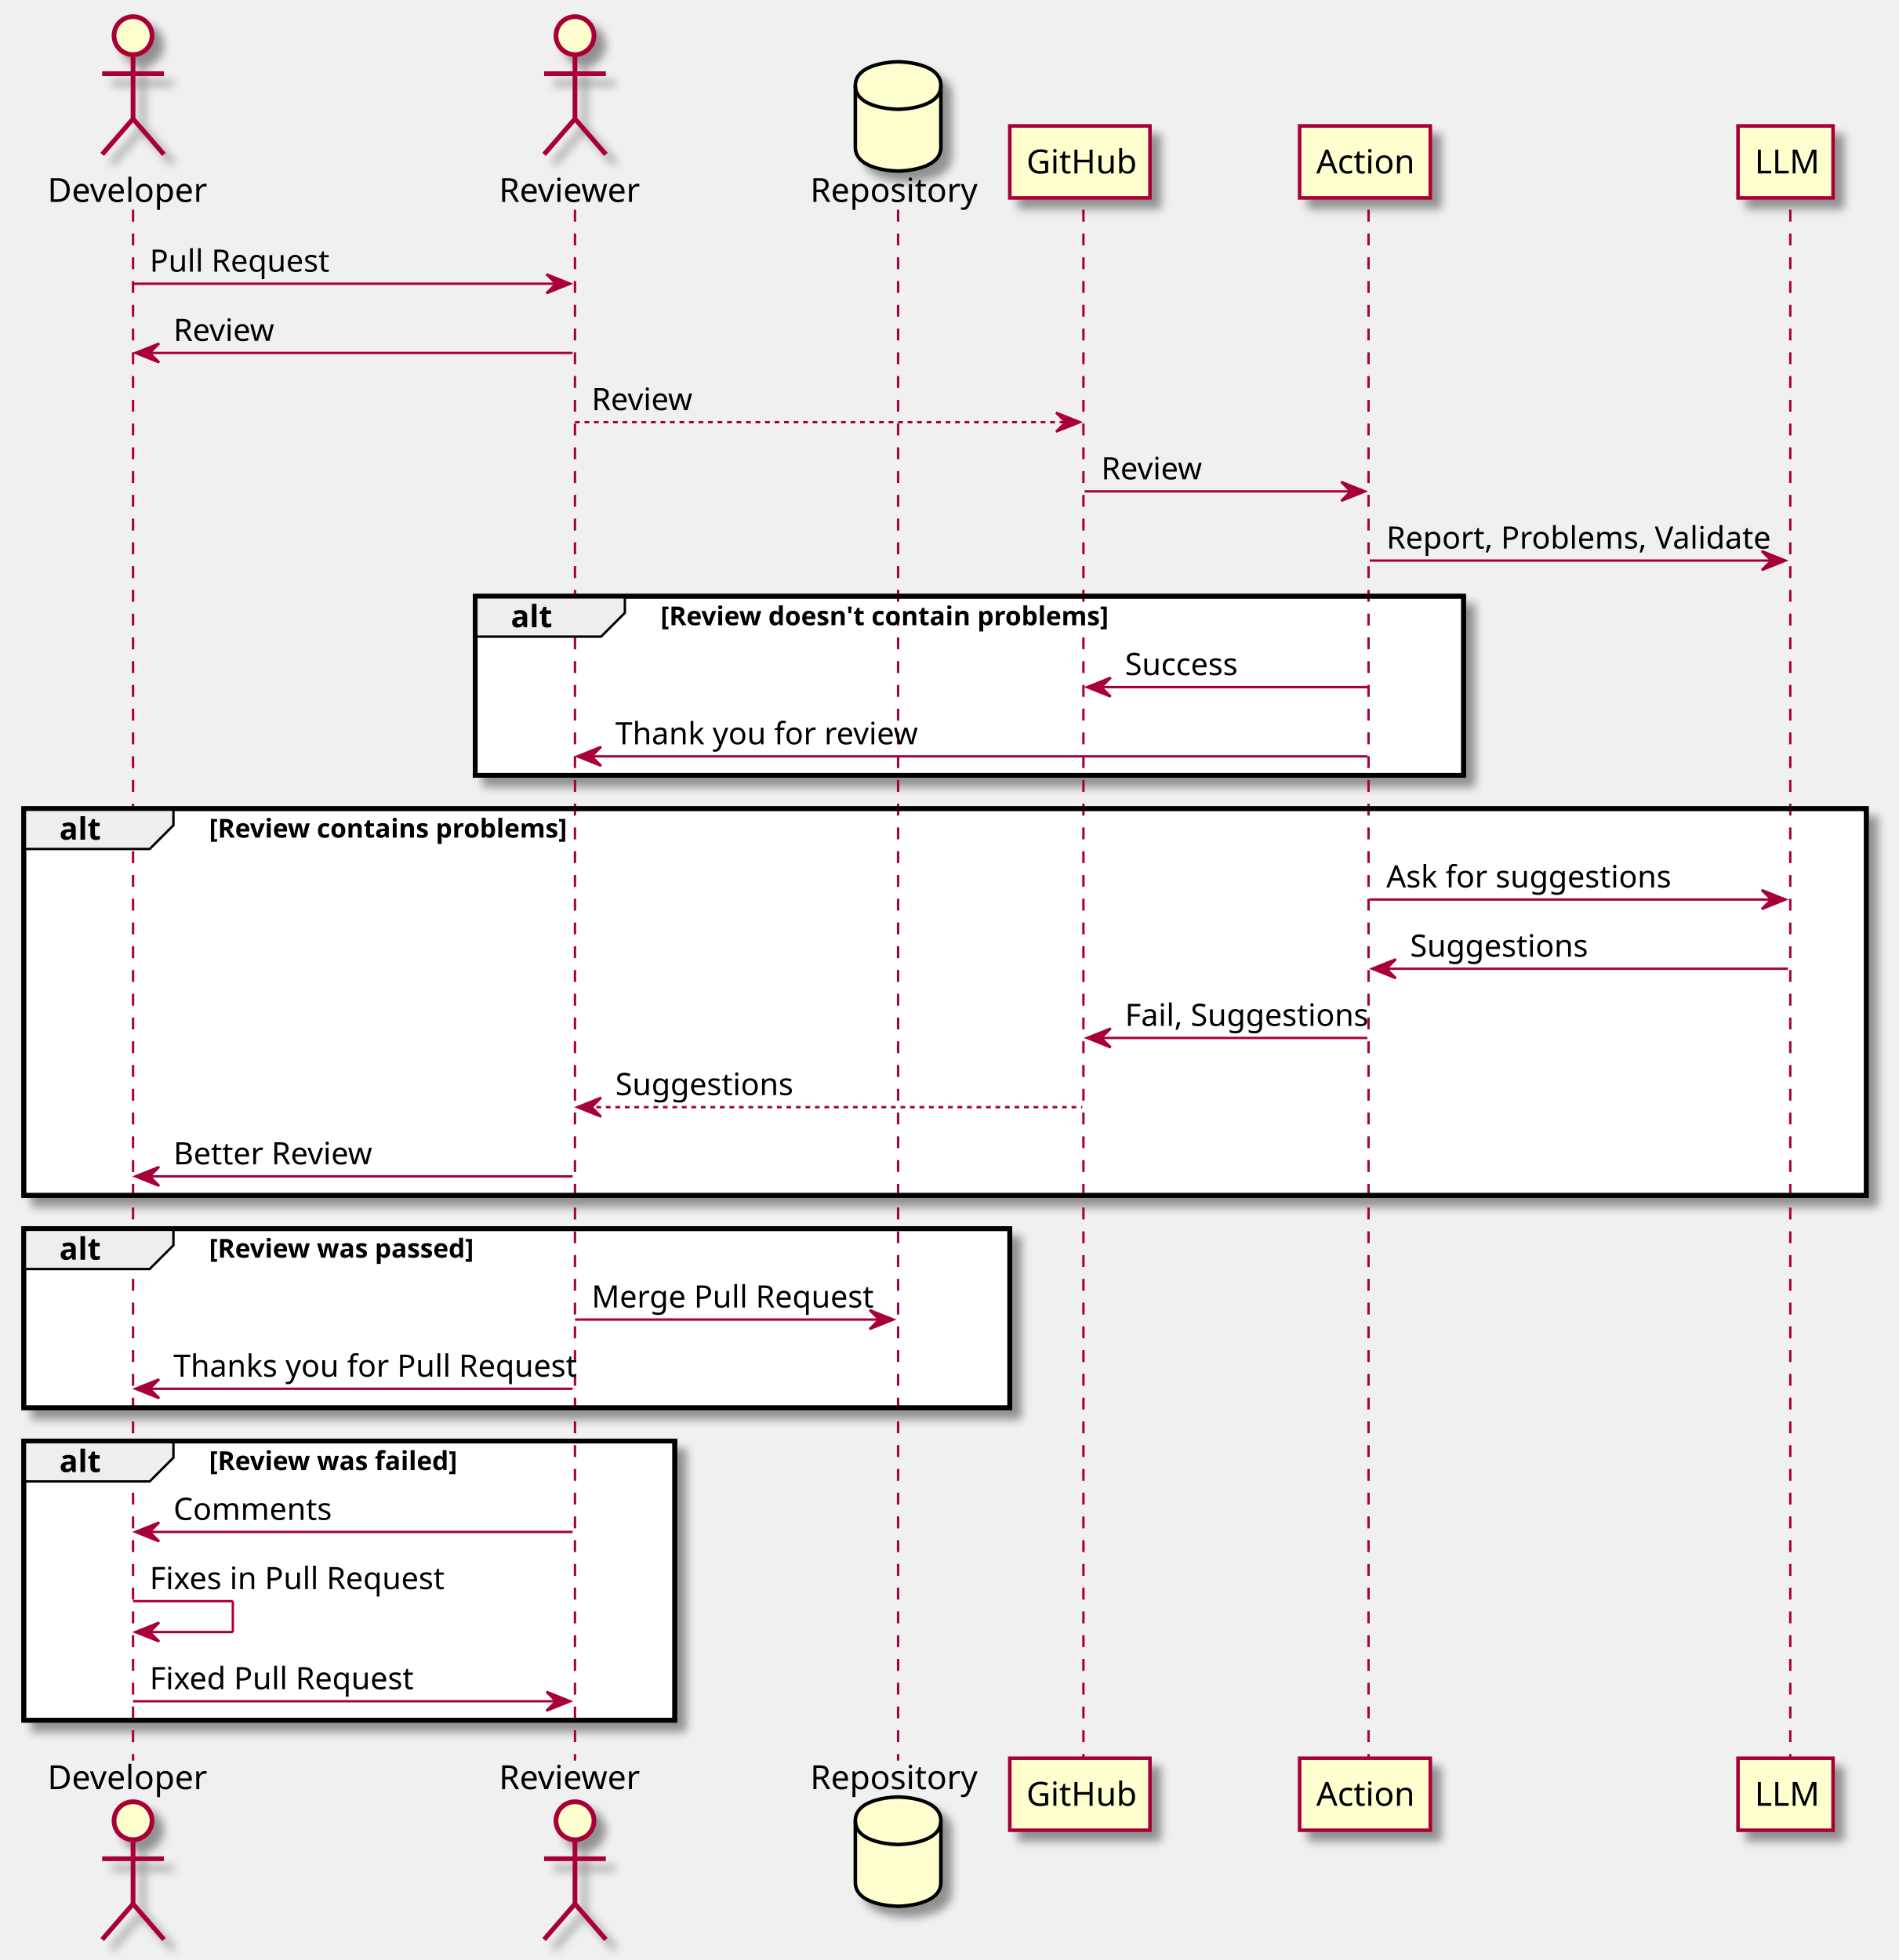
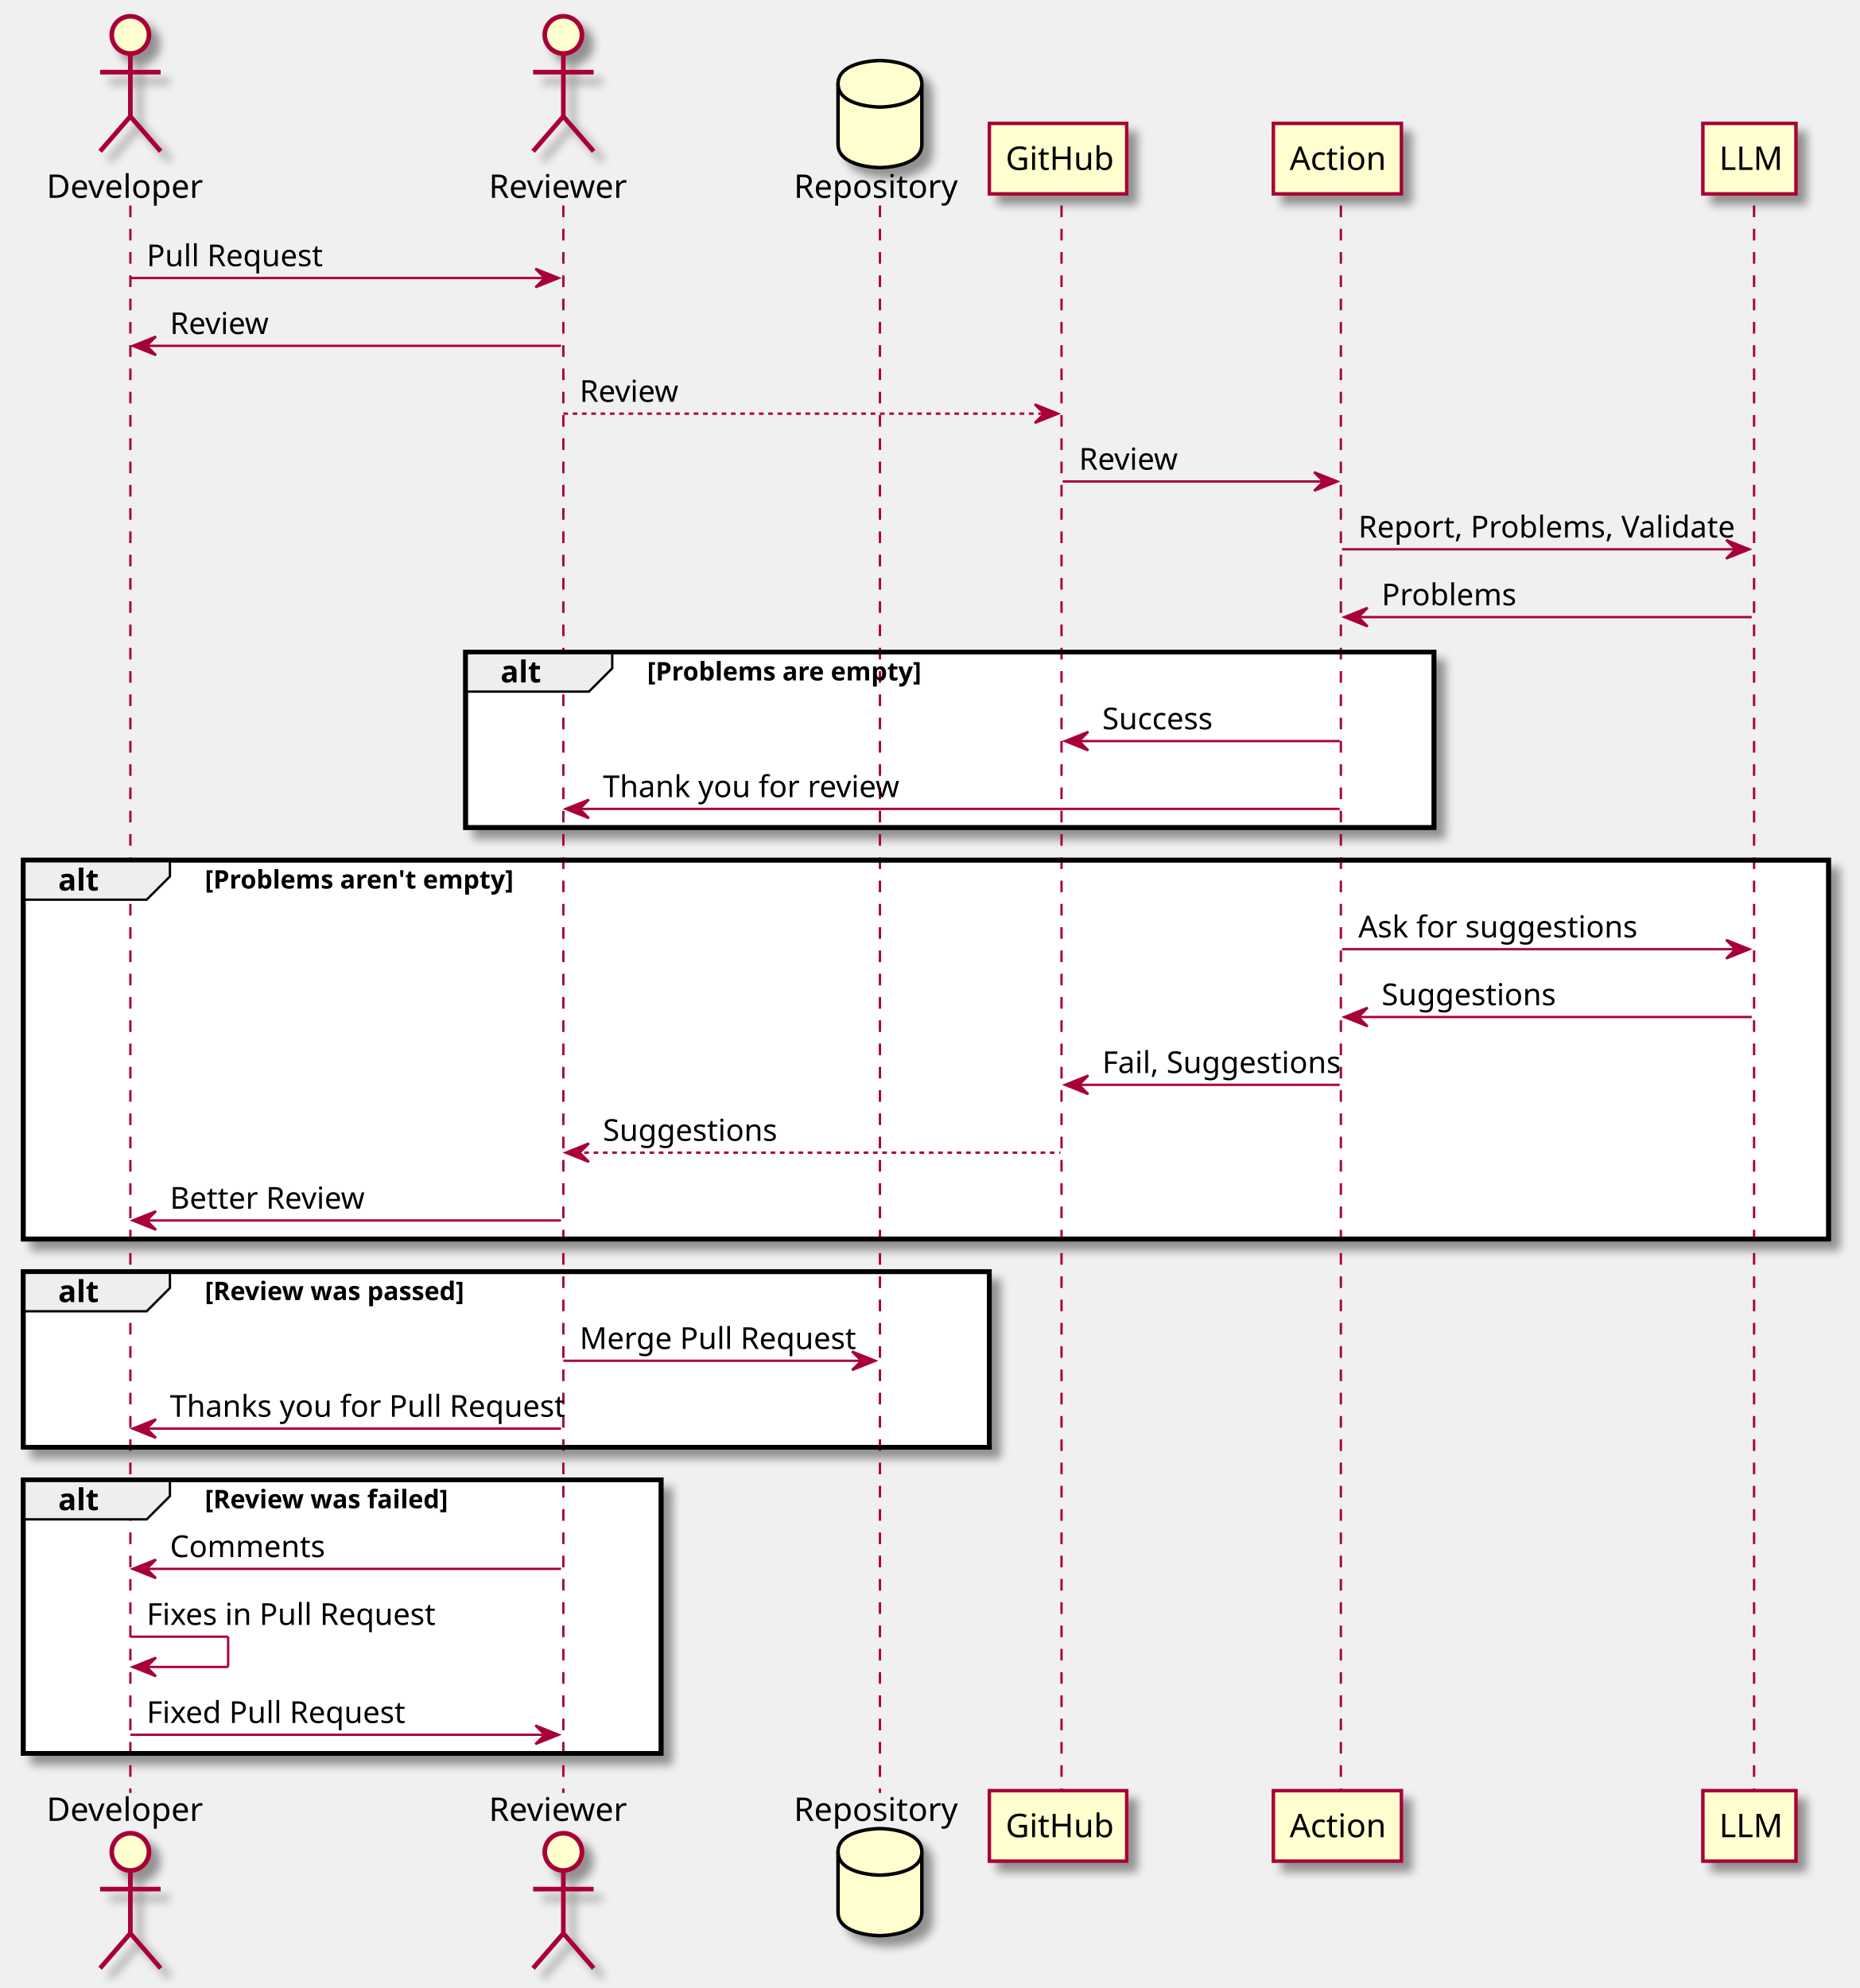
- <svg xmlns="http://www.w3.org/2000/svg" contentScriptType="application/ecmascript" contentStyleType="text/css" height="825px" preserveAspectRatio="none" style="width:799px;height:825px;" version="1.1" viewBox="0 0 799 825" width="799px" zoomAndPan="magnify">
+ <svg xmlns="http://www.w3.org/2000/svg" contentScriptType="application/ecmascript" contentStyleType="text/css" height="854px" preserveAspectRatio="none" style="width:799px;height:854px;" version="1.1" viewBox="0 0 799 854" width="799px" zoomAndPan="magnify">
  <defs>
-     <filter height="300%" id="f1oiay5i4pfoo1" width="300%" x="-1" y="-1">
+     <filter height="300%" id="fogy5dsmafi30" width="300%" x="-1" y="-1">
      <feGaussianBlur result="blurOut" stdDeviation="2.0" />
      <feColorMatrix in="blurOut" result="blurOut2" type="matrix" values="0 0 0 0 0 0 0 0 0 0 0 0 0 0 0 0 0 0 .4 0" />
      <feOffset dx="4.0" dy="4.0" in="blurOut2" result="blurOut3" />
      <feBlend in="SourceGraphic" in2="blurOut3" mode="normal" />
    </filter>
  </defs>
  <g>
-     <rect fill="#FFFFFF" filter="url(#f1oiay5i4pfoo1)" height="75.398" style="stroke:#000000;stroke-width:2.0;" width="416" x="200" y="250.961" />
-     <rect fill="#FFFFFF" filter="url(#f1oiay5i4pfoo1)" height="162.797" style="stroke:#000000;stroke-width:2.0;" width="775.5" x="10" y="340.359" />
-     <rect fill="#FFFFFF" filter="url(#f1oiay5i4pfoo1)" height="75.398" style="stroke:#000000;stroke-width:2.0;" width="415" x="10" y="517.156" />
-     <rect fill="#FFFFFF" filter="url(#f1oiay5i4pfoo1)" height="117.531" style="stroke:#000000;stroke-width:2.0;" width="274" x="10" y="606.555" />
-     <line style="stroke:#A80036;stroke-width:1.0;stroke-dasharray:5.0,5.0;" x1="56" x2="56" y1="88.297" y2="741.086" />
-     <line style="stroke:#A80036;stroke-width:1.0;stroke-dasharray:5.0,5.0;" x1="242" x2="242" y1="88.297" y2="741.086" />
-     <line style="stroke:#A80036;stroke-width:1.0;stroke-dasharray:5.0,5.0;" x1="378" x2="378" y1="88.297" y2="741.086" />
-     <line style="stroke:#A80036;stroke-width:1.0;stroke-dasharray:5.0,5.0;" x1="456" x2="456" y1="88.297" y2="741.086" />
-     <line style="stroke:#A80036;stroke-width:1.0;stroke-dasharray:5.0,5.0;" x1="576" x2="576" y1="88.297" y2="741.086" />
-     <line style="stroke:#A80036;stroke-width:1.0;stroke-dasharray:5.0,5.0;" x1="753.5" x2="753.5" y1="88.297" y2="741.086" />
+     <rect fill="#FFFFFF" filter="url(#fogy5dsmafi30)" height="75.398" style="stroke:#000000;stroke-width:2.0;" width="416" x="200" y="280.094" />
+     <rect fill="#FFFFFF" filter="url(#fogy5dsmafi30)" height="162.797" style="stroke:#000000;stroke-width:2.0;" width="775.5" x="10" y="369.492" />
+     <rect fill="#FFFFFF" filter="url(#fogy5dsmafi30)" height="75.398" style="stroke:#000000;stroke-width:2.0;" width="415" x="10" y="546.289" />
+     <rect fill="#FFFFFF" filter="url(#fogy5dsmafi30)" height="117.531" style="stroke:#000000;stroke-width:2.0;" width="274" x="10" y="635.688" />
+     <line style="stroke:#A80036;stroke-width:1.0;stroke-dasharray:5.0,5.0;" x1="56" x2="56" y1="88.297" y2="770.219" />
+     <line style="stroke:#A80036;stroke-width:1.0;stroke-dasharray:5.0,5.0;" x1="242" x2="242" y1="88.297" y2="770.219" />
+     <line style="stroke:#A80036;stroke-width:1.0;stroke-dasharray:5.0,5.0;" x1="378" x2="378" y1="88.297" y2="770.219" />
+     <line style="stroke:#A80036;stroke-width:1.0;stroke-dasharray:5.0,5.0;" x1="456" x2="456" y1="88.297" y2="770.219" />
+     <line style="stroke:#A80036;stroke-width:1.0;stroke-dasharray:5.0,5.0;" x1="576" x2="576" y1="88.297" y2="770.219" />
+     <line style="stroke:#A80036;stroke-width:1.0;stroke-dasharray:5.0,5.0;" x1="753.5" x2="753.5" y1="88.297" y2="770.219" />
    <text fill="#000000" font-family="sans-serif" font-size="14" lengthAdjust="spacingAndGlyphs" textLength="66" x="20" y="84.995">Developer</text>
-     <ellipse cx="56" cy="15" fill="#FEFECE" filter="url(#f1oiay5i4pfoo1)" rx="8" ry="8" style="stroke:#A80036;stroke-width:2.0;" />
-     <path d="M56,23 L56,50 M43,31 L69,31 M56,50 L43,65 M56,50 L69,65 " fill="none" filter="url(#f1oiay5i4pfoo1)" style="stroke:#A80036;stroke-width:2.0;" />
-     <text fill="#000000" font-family="sans-serif" font-size="14" lengthAdjust="spacingAndGlyphs" textLength="66" x="20" y="753.081">Developer</text>
-     <ellipse cx="56" cy="766.383" fill="#FEFECE" filter="url(#f1oiay5i4pfoo1)" rx="8" ry="8" style="stroke:#A80036;stroke-width:2.0;" />
-     <path d="M56,774.383 L56,801.383 M43,782.383 L69,782.383 M56,801.383 L43,816.383 M56,801.383 L69,816.383 " fill="none" filter="url(#f1oiay5i4pfoo1)" style="stroke:#A80036;stroke-width:2.0;" />
+     <ellipse cx="56" cy="15" fill="#FEFECE" filter="url(#fogy5dsmafi30)" rx="8" ry="8" style="stroke:#A80036;stroke-width:2.0;" />
+     <path d="M56,23 L56,50 M43,31 L69,31 M56,50 L43,65 M56,50 L69,65 " fill="none" filter="url(#fogy5dsmafi30)" style="stroke:#A80036;stroke-width:2.0;" />
+     <text fill="#000000" font-family="sans-serif" font-size="14" lengthAdjust="spacingAndGlyphs" textLength="66" x="20" y="782.214">Developer</text>
+     <ellipse cx="56" cy="795.516" fill="#FEFECE" filter="url(#fogy5dsmafi30)" rx="8" ry="8" style="stroke:#A80036;stroke-width:2.0;" />
+     <path d="M56,803.516 L56,830.516 M43,811.516 L69,811.516 M56,830.516 L43,845.516 M56,830.516 L69,845.516 " fill="none" filter="url(#fogy5dsmafi30)" style="stroke:#A80036;stroke-width:2.0;" />
    <text fill="#000000" font-family="sans-serif" font-size="14" lengthAdjust="spacingAndGlyphs" textLength="58" x="210" y="84.995">Reviewer</text>
-     <ellipse cx="242" cy="15" fill="#FEFECE" filter="url(#f1oiay5i4pfoo1)" rx="8" ry="8" style="stroke:#A80036;stroke-width:2.0;" />
-     <path d="M242,23 L242,50 M229,31 L255,31 M242,50 L229,65 M242,50 L255,65 " fill="none" filter="url(#f1oiay5i4pfoo1)" style="stroke:#A80036;stroke-width:2.0;" />
-     <text fill="#000000" font-family="sans-serif" font-size="14" lengthAdjust="spacingAndGlyphs" textLength="58" x="210" y="753.081">Reviewer</text>
-     <ellipse cx="242" cy="766.383" fill="#FEFECE" filter="url(#f1oiay5i4pfoo1)" rx="8" ry="8" style="stroke:#A80036;stroke-width:2.0;" />
-     <path d="M242,774.383 L242,801.383 M229,782.383 L255,782.383 M242,801.383 L229,816.383 M242,801.383 L255,816.383 " fill="none" filter="url(#f1oiay5i4pfoo1)" style="stroke:#A80036;stroke-width:2.0;" />
+     <ellipse cx="242" cy="15" fill="#FEFECE" filter="url(#fogy5dsmafi30)" rx="8" ry="8" style="stroke:#A80036;stroke-width:2.0;" />
+     <path d="M242,23 L242,50 M229,31 L255,31 M242,50 L229,65 M242,50 L255,65 " fill="none" filter="url(#fogy5dsmafi30)" style="stroke:#A80036;stroke-width:2.0;" />
+     <text fill="#000000" font-family="sans-serif" font-size="14" lengthAdjust="spacingAndGlyphs" textLength="58" x="210" y="782.214">Reviewer</text>
+     <ellipse cx="242" cy="795.516" fill="#FEFECE" filter="url(#fogy5dsmafi30)" rx="8" ry="8" style="stroke:#A80036;stroke-width:2.0;" />
+     <path d="M242,803.516 L242,830.516 M229,811.516 L255,811.516 M242,830.516 L229,845.516 M242,830.516 L255,845.516 " fill="none" filter="url(#fogy5dsmafi30)" style="stroke:#A80036;stroke-width:2.0;" />
    <text fill="#000000" font-family="sans-serif" font-size="14" lengthAdjust="spacingAndGlyphs" textLength="68" x="341" y="84.995">Repository</text>
-     <path d="M360,36 C360,26 378,26 378,26 C378,26 396,26 396,36 L396,62 C396,72 378,72 378,72 C378,72 360,72 360,62 L360,36 " fill="#FEFECE" filter="url(#f1oiay5i4pfoo1)" style="stroke:#000000;stroke-width:1.5;" />
+     <path d="M360,36 C360,26 378,26 378,26 C378,26 396,26 396,36 L396,62 C396,72 378,72 378,72 C378,72 360,72 360,62 L360,36 " fill="#FEFECE" filter="url(#fogy5dsmafi30)" style="stroke:#000000;stroke-width:1.5;" />
    <path d="M360,36 C360,46 378,46 378,46 C378,46 396,46 396,36 " fill="none" style="stroke:#000000;stroke-width:1.5;" />
-     <text fill="#000000" font-family="sans-serif" font-size="14" lengthAdjust="spacingAndGlyphs" textLength="68" x="341" y="753.081">Repository</text>
-     <path d="M360,766.383 C360,756.383 378,756.383 378,756.383 C378,756.383 396,756.383 396,766.383 L396,792.383 C396,802.383 378,802.383 378,802.383 C378,802.383 360,802.383 360,792.383 L360,766.383 " fill="#FEFECE" filter="url(#f1oiay5i4pfoo1)" style="stroke:#000000;stroke-width:1.5;" />
-     <path d="M360,766.383 C360,776.383 378,776.383 378,776.383 C378,776.383 396,776.383 396,766.383 " fill="none" style="stroke:#000000;stroke-width:1.5;" />
-     <rect fill="#FEFECE" filter="url(#f1oiay5i4pfoo1)" height="30.297" style="stroke:#A80036;stroke-width:1.5;" width="59" x="425" y="53" />
+     <text fill="#000000" font-family="sans-serif" font-size="14" lengthAdjust="spacingAndGlyphs" textLength="68" x="341" y="782.214">Repository</text>
+     <path d="M360,795.516 C360,785.516 378,785.516 378,785.516 C378,785.516 396,785.516 396,795.516 L396,821.516 C396,831.516 378,831.516 378,831.516 C378,831.516 360,831.516 360,821.516 L360,795.516 " fill="#FEFECE" filter="url(#fogy5dsmafi30)" style="stroke:#000000;stroke-width:1.5;" />
+     <path d="M360,795.516 C360,805.516 378,805.516 378,805.516 C378,805.516 396,805.516 396,795.516 " fill="none" style="stroke:#000000;stroke-width:1.5;" />
+     <rect fill="#FEFECE" filter="url(#fogy5dsmafi30)" height="30.297" style="stroke:#A80036;stroke-width:1.5;" width="59" x="425" y="53" />
    <text fill="#000000" font-family="sans-serif" font-size="14" lengthAdjust="spacingAndGlyphs" textLength="45" x="432" y="72.995">GitHub</text>
-     <rect fill="#FEFECE" filter="url(#f1oiay5i4pfoo1)" height="30.297" style="stroke:#A80036;stroke-width:1.5;" width="59" x="425" y="740.086" />
-     <text fill="#000000" font-family="sans-serif" font-size="14" lengthAdjust="spacingAndGlyphs" textLength="45" x="432" y="760.081">GitHub</text>
-     <rect fill="#FEFECE" filter="url(#f1oiay5i4pfoo1)" height="30.297" style="stroke:#A80036;stroke-width:1.5;" width="55" x="547" y="53" />
+     <rect fill="#FEFECE" filter="url(#fogy5dsmafi30)" height="30.297" style="stroke:#A80036;stroke-width:1.5;" width="59" x="425" y="769.219" />
+     <text fill="#000000" font-family="sans-serif" font-size="14" lengthAdjust="spacingAndGlyphs" textLength="45" x="432" y="789.214">GitHub</text>
+     <rect fill="#FEFECE" filter="url(#fogy5dsmafi30)" height="30.297" style="stroke:#A80036;stroke-width:1.5;" width="55" x="547" y="53" />
    <text fill="#000000" font-family="sans-serif" font-size="14" lengthAdjust="spacingAndGlyphs" textLength="41" x="554" y="72.995">Action</text>
-     <rect fill="#FEFECE" filter="url(#f1oiay5i4pfoo1)" height="30.297" style="stroke:#A80036;stroke-width:1.5;" width="55" x="547" y="740.086" />
-     <text fill="#000000" font-family="sans-serif" font-size="14" lengthAdjust="spacingAndGlyphs" textLength="41" x="554" y="760.081">Action</text>
-     <rect fill="#FEFECE" filter="url(#f1oiay5i4pfoo1)" height="30.297" style="stroke:#A80036;stroke-width:1.5;" width="40" x="731.5" y="53" />
+     <rect fill="#FEFECE" filter="url(#fogy5dsmafi30)" height="30.297" style="stroke:#A80036;stroke-width:1.5;" width="55" x="547" y="769.219" />
+     <text fill="#000000" font-family="sans-serif" font-size="14" lengthAdjust="spacingAndGlyphs" textLength="41" x="554" y="789.214">Action</text>
+     <rect fill="#FEFECE" filter="url(#fogy5dsmafi30)" height="30.297" style="stroke:#A80036;stroke-width:1.5;" width="40" x="731.5" y="53" />
    <text fill="#000000" font-family="sans-serif" font-size="14" lengthAdjust="spacingAndGlyphs" textLength="26" x="738.5" y="72.995">LLM</text>
-     <rect fill="#FEFECE" filter="url(#f1oiay5i4pfoo1)" height="30.297" style="stroke:#A80036;stroke-width:1.5;" width="40" x="731.5" y="740.086" />
-     <text fill="#000000" font-family="sans-serif" font-size="14" lengthAdjust="spacingAndGlyphs" textLength="26" x="738.5" y="760.081">LLM</text>
+     <rect fill="#FEFECE" filter="url(#fogy5dsmafi30)" height="30.297" style="stroke:#A80036;stroke-width:1.5;" width="40" x="731.5" y="769.219" />
+     <text fill="#000000" font-family="sans-serif" font-size="14" lengthAdjust="spacingAndGlyphs" textLength="26" x="738.5" y="789.214">LLM</text>
    <polygon fill="#A80036" points="230,115.43,240,119.43,230,123.43,234,119.43" style="stroke:#A80036;stroke-width:1.0;" />
    <line style="stroke:#A80036;stroke-width:1.0;" x1="56" x2="236" y1="119.43" y2="119.43" />
    <text fill="#000000" font-family="sans-serif" font-size="13" lengthAdjust="spacingAndGlyphs" textLength="72" x="63" y="114.364">Pull Request</text>
    <polygon fill="#A80036" points="67,144.562,57,148.562,67,152.562,63,148.562" style="stroke:#A80036;stroke-width:1.0;" />
    <line style="stroke:#A80036;stroke-width:1.0;" x1="61" x2="241" y1="148.562" y2="148.562" />
    <text fill="#000000" font-family="sans-serif" font-size="13" lengthAdjust="spacingAndGlyphs" textLength="41" x="73" y="143.497">Review</text>
    <polygon fill="#A80036" points="444.5,173.695,454.5,177.695,444.5,181.695,448.5,177.695" style="stroke:#A80036;stroke-width:1.0;" />
    <line style="stroke:#A80036;stroke-width:1.0;stroke-dasharray:2.0,2.0;" x1="242" x2="450.5" y1="177.695" y2="177.695" />
    <text fill="#000000" font-family="sans-serif" font-size="13" lengthAdjust="spacingAndGlyphs" textLength="41" x="249" y="172.629">Review</text>
    <polygon fill="#A80036" points="564.5,202.828,574.5,206.828,564.5,210.828,568.5,206.828" style="stroke:#A80036;stroke-width:1.0;" />
    <line style="stroke:#A80036;stroke-width:1.0;" x1="456.5" x2="570.5" y1="206.828" y2="206.828" />
    <text fill="#000000" font-family="sans-serif" font-size="13" lengthAdjust="spacingAndGlyphs" textLength="41" x="463.5" y="201.762">Review</text>
    <polygon fill="#A80036" points="741.5,231.961,751.5,235.961,741.5,239.961,745.5,235.961" style="stroke:#A80036;stroke-width:1.0;" />
    <line style="stroke:#A80036;stroke-width:1.0;" x1="576.5" x2="747.5" y1="235.961" y2="235.961" />
    <text fill="#000000" font-family="sans-serif" font-size="13" lengthAdjust="spacingAndGlyphs" textLength="153" x="583.5" y="230.895">Report, Problems, Validate</text>
-     <path d="M200,250.961 L263,250.961 L263,257.961 L253,267.961 L200,267.961 L200,250.961 " fill="#EEEEEE" style="stroke:#000000;stroke-width:1.0;" />
-     <rect fill="none" height="75.398" style="stroke:#000000;stroke-width:2.0;" width="416" x="200" y="250.961" />
-     <text fill="#000000" font-family="sans-serif" font-size="13" font-weight="bold" lengthAdjust="spacingAndGlyphs" textLength="18" x="215" y="264.028">alt</text>
-     <text fill="#000000" font-family="sans-serif" font-size="11" font-weight="bold" lengthAdjust="spacingAndGlyphs" textLength="185" x="278" y="263.171">[Review doesn't contain problems]</text>
-     <polygon fill="#A80036" points="467.5,285.227,457.5,289.227,467.5,293.227,463.5,289.227" style="stroke:#A80036;stroke-width:1.0;" />
-     <line style="stroke:#A80036;stroke-width:1.0;" x1="461.5" x2="575.5" y1="289.227" y2="289.227" />
-     <text fill="#000000" font-family="sans-serif" font-size="13" lengthAdjust="spacingAndGlyphs" textLength="46" x="473.5" y="284.161">Success</text>
-     <polygon fill="#A80036" points="253,314.359,243,318.359,253,322.359,249,318.359" style="stroke:#A80036;stroke-width:1.0;" />
-     <line style="stroke:#A80036;stroke-width:1.0;" x1="247" x2="575.5" y1="318.359" y2="318.359" />
-     <text fill="#000000" font-family="sans-serif" font-size="13" lengthAdjust="spacingAndGlyphs" textLength="122" x="259" y="313.293">Thank you for review</text>
-     <path d="M10,340.359 L73,340.359 L73,347.359 L63,357.359 L10,357.359 L10,340.359 " fill="#EEEEEE" style="stroke:#000000;stroke-width:1.0;" />
-     <rect fill="none" height="162.797" style="stroke:#000000;stroke-width:2.0;" width="775.5" x="10" y="340.359" />
-     <text fill="#000000" font-family="sans-serif" font-size="13" font-weight="bold" lengthAdjust="spacingAndGlyphs" textLength="18" x="25" y="353.426">alt</text>
-     <text fill="#000000" font-family="sans-serif" font-size="11" font-weight="bold" lengthAdjust="spacingAndGlyphs" textLength="147" x="88" y="352.57">[Review contains problems]</text>
-     <polygon fill="#A80036" points="741.5,374.625,751.5,378.625,741.5,382.625,745.5,378.625" style="stroke:#A80036;stroke-width:1.0;" />
-     <line style="stroke:#A80036;stroke-width:1.0;" x1="576.5" x2="747.5" y1="378.625" y2="378.625" />
-     <text fill="#000000" font-family="sans-serif" font-size="13" lengthAdjust="spacingAndGlyphs" textLength="113" x="583.5" y="373.559">Ask for suggestions</text>
-     <polygon fill="#A80036" points="587.5,403.758,577.5,407.758,587.5,411.758,583.5,407.758" style="stroke:#A80036;stroke-width:1.0;" />
-     <line style="stroke:#A80036;stroke-width:1.0;" x1="581.5" x2="752.5" y1="407.758" y2="407.758" />
-     <text fill="#000000" font-family="sans-serif" font-size="13" lengthAdjust="spacingAndGlyphs" textLength="71" x="593.5" y="402.692">Suggestions</text>
-     <polygon fill="#A80036" points="467.5,432.891,457.5,436.891,467.5,440.891,463.5,436.891" style="stroke:#A80036;stroke-width:1.0;" />
-     <line style="stroke:#A80036;stroke-width:1.0;" x1="461.5" x2="575.5" y1="436.891" y2="436.891" />
-     <text fill="#000000" font-family="sans-serif" font-size="13" lengthAdjust="spacingAndGlyphs" textLength="96" x="473.5" y="431.825">Fail, Suggestions</text>
-     <polygon fill="#A80036" points="253,462.023,243,466.023,253,470.023,249,466.023" style="stroke:#A80036;stroke-width:1.0;" />
-     <line style="stroke:#A80036;stroke-width:1.0;stroke-dasharray:2.0,2.0;" x1="247" x2="455.5" y1="466.023" y2="466.023" />
-     <text fill="#000000" font-family="sans-serif" font-size="13" lengthAdjust="spacingAndGlyphs" textLength="71" x="259" y="460.957">Suggestions</text>
-     <polygon fill="#A80036" points="67,491.156,57,495.156,67,499.156,63,495.156" style="stroke:#A80036;stroke-width:1.0;" />
-     <line style="stroke:#A80036;stroke-width:1.0;" x1="61" x2="241" y1="495.156" y2="495.156" />
-     <text fill="#000000" font-family="sans-serif" font-size="13" lengthAdjust="spacingAndGlyphs" textLength="79" x="73" y="490.09">Better Review</text>
-     <path d="M10,517.156 L73,517.156 L73,524.156 L63,534.156 L10,534.156 L10,517.156 " fill="#EEEEEE" style="stroke:#000000;stroke-width:1.0;" />
-     <rect fill="none" height="75.398" style="stroke:#000000;stroke-width:2.0;" width="415" x="10" y="517.156" />
-     <text fill="#000000" font-family="sans-serif" font-size="13" font-weight="bold" lengthAdjust="spacingAndGlyphs" textLength="18" x="25" y="530.223">alt</text>
-     <text fill="#000000" font-family="sans-serif" font-size="11" font-weight="bold" lengthAdjust="spacingAndGlyphs" textLength="107" x="88" y="529.367">[Review was passed]</text>
-     <polygon fill="#A80036" points="366,551.422,376,555.422,366,559.422,370,555.422" style="stroke:#A80036;stroke-width:1.0;" />
-     <line style="stroke:#A80036;stroke-width:1.0;" x1="242" x2="372" y1="555.422" y2="555.422" />
-     <text fill="#000000" font-family="sans-serif" font-size="13" lengthAdjust="spacingAndGlyphs" textLength="112" x="249" y="550.356">Merge Pull Request</text>
-     <polygon fill="#A80036" points="67,580.555,57,584.555,67,588.555,63,584.555" style="stroke:#A80036;stroke-width:1.0;" />
-     <line style="stroke:#A80036;stroke-width:1.0;" x1="61" x2="241" y1="584.555" y2="584.555" />
-     <text fill="#000000" font-family="sans-serif" font-size="13" lengthAdjust="spacingAndGlyphs" textLength="162" x="73" y="579.489">Thanks you for Pull Request</text>
-     <path d="M10,606.555 L73,606.555 L73,613.555 L63,623.555 L10,623.555 L10,606.555 " fill="#EEEEEE" style="stroke:#000000;stroke-width:1.0;" />
-     <rect fill="none" height="117.531" style="stroke:#000000;stroke-width:2.0;" width="274" x="10" y="606.555" />
-     <text fill="#000000" font-family="sans-serif" font-size="13" font-weight="bold" lengthAdjust="spacingAndGlyphs" textLength="18" x="25" y="619.622">alt</text>
-     <text fill="#000000" font-family="sans-serif" font-size="11" font-weight="bold" lengthAdjust="spacingAndGlyphs" textLength="101" x="88" y="618.765">[Review was failed]</text>
-     <polygon fill="#A80036" points="67,640.82,57,644.82,67,648.82,63,644.82" style="stroke:#A80036;stroke-width:1.0;" />
-     <line style="stroke:#A80036;stroke-width:1.0;" x1="61" x2="241" y1="644.82" y2="644.82" />
-     <text fill="#000000" font-family="sans-serif" font-size="13" lengthAdjust="spacingAndGlyphs" textLength="63" x="73" y="639.754">Comments</text>
-     <line style="stroke:#A80036;stroke-width:1.0;" x1="56" x2="98" y1="673.953" y2="673.953" />
-     <line style="stroke:#A80036;stroke-width:1.0;" x1="98" x2="98" y1="673.953" y2="686.953" />
-     <line style="stroke:#A80036;stroke-width:1.0;" x1="57" x2="98" y1="686.953" y2="686.953" />
-     <polygon fill="#A80036" points="67,682.953,57,686.953,67,690.953,63,686.953" style="stroke:#A80036;stroke-width:1.0;" />
-     <text fill="#000000" font-family="sans-serif" font-size="13" lengthAdjust="spacingAndGlyphs" textLength="118" x="63" y="668.887">Fixes in Pull Request</text>
-     <polygon fill="#A80036" points="230,712.086,240,716.086,230,720.086,234,716.086" style="stroke:#A80036;stroke-width:1.0;" />
-     <line style="stroke:#A80036;stroke-width:1.0;" x1="56" x2="236" y1="716.086" y2="716.086" />
-     <text fill="#000000" font-family="sans-serif" font-size="13" lengthAdjust="spacingAndGlyphs" textLength="106" x="63" y="711.02">Fixed Pull Request</text>
+     <polygon fill="#A80036" points="587.5,261.094,577.5,265.094,587.5,269.094,583.5,265.094" style="stroke:#A80036;stroke-width:1.0;" />
+     <line style="stroke:#A80036;stroke-width:1.0;" x1="581.5" x2="752.5" y1="265.094" y2="265.094" />
+     <text fill="#000000" font-family="sans-serif" font-size="13" lengthAdjust="spacingAndGlyphs" textLength="55" x="593.5" y="260.028">Problems</text>
+     <path d="M200,280.094 L263,280.094 L263,287.094 L253,297.094 L200,297.094 L200,280.094 " fill="#EEEEEE" style="stroke:#000000;stroke-width:1.0;" />
+     <rect fill="none" height="75.398" style="stroke:#000000;stroke-width:2.0;" width="416" x="200" y="280.094" />
+     <text fill="#000000" font-family="sans-serif" font-size="13" font-weight="bold" lengthAdjust="spacingAndGlyphs" textLength="18" x="215" y="293.161">alt</text>
+     <text fill="#000000" font-family="sans-serif" font-size="11" font-weight="bold" lengthAdjust="spacingAndGlyphs" textLength="115" x="278" y="292.304">[Problems are empty]</text>
+     <polygon fill="#A80036" points="467.5,314.359,457.5,318.359,467.5,322.359,463.5,318.359" style="stroke:#A80036;stroke-width:1.0;" />
+     <line style="stroke:#A80036;stroke-width:1.0;" x1="461.5" x2="575.5" y1="318.359" y2="318.359" />
+     <text fill="#000000" font-family="sans-serif" font-size="13" lengthAdjust="spacingAndGlyphs" textLength="46" x="473.5" y="313.293">Success</text>
+     <polygon fill="#A80036" points="253,343.492,243,347.492,253,351.492,249,347.492" style="stroke:#A80036;stroke-width:1.0;" />
+     <line style="stroke:#A80036;stroke-width:1.0;" x1="247" x2="575.5" y1="347.492" y2="347.492" />
+     <text fill="#000000" font-family="sans-serif" font-size="13" lengthAdjust="spacingAndGlyphs" textLength="122" x="259" y="342.426">Thank you for review</text>
+     <path d="M10,369.492 L73,369.492 L73,376.492 L63,386.492 L10,386.492 L10,369.492 " fill="#EEEEEE" style="stroke:#000000;stroke-width:1.0;" />
+     <rect fill="none" height="162.797" style="stroke:#000000;stroke-width:2.0;" width="775.5" x="10" y="369.492" />
+     <text fill="#000000" font-family="sans-serif" font-size="13" font-weight="bold" lengthAdjust="spacingAndGlyphs" textLength="18" x="25" y="382.559">alt</text>
+     <text fill="#000000" font-family="sans-serif" font-size="11" font-weight="bold" lengthAdjust="spacingAndGlyphs" textLength="130" x="88" y="381.703">[Problems aren't empty]</text>
+     <polygon fill="#A80036" points="741.5,403.758,751.5,407.758,741.5,411.758,745.5,407.758" style="stroke:#A80036;stroke-width:1.0;" />
+     <line style="stroke:#A80036;stroke-width:1.0;" x1="576.5" x2="747.5" y1="407.758" y2="407.758" />
+     <text fill="#000000" font-family="sans-serif" font-size="13" lengthAdjust="spacingAndGlyphs" textLength="113" x="583.5" y="402.692">Ask for suggestions</text>
+     <polygon fill="#A80036" points="587.5,432.891,577.5,436.891,587.5,440.891,583.5,436.891" style="stroke:#A80036;stroke-width:1.0;" />
+     <line style="stroke:#A80036;stroke-width:1.0;" x1="581.5" x2="752.5" y1="436.891" y2="436.891" />
+     <text fill="#000000" font-family="sans-serif" font-size="13" lengthAdjust="spacingAndGlyphs" textLength="71" x="593.5" y="431.825">Suggestions</text>
+     <polygon fill="#A80036" points="467.5,462.023,457.5,466.023,467.5,470.023,463.5,466.023" style="stroke:#A80036;stroke-width:1.0;" />
+     <line style="stroke:#A80036;stroke-width:1.0;" x1="461.5" x2="575.5" y1="466.023" y2="466.023" />
+     <text fill="#000000" font-family="sans-serif" font-size="13" lengthAdjust="spacingAndGlyphs" textLength="96" x="473.5" y="460.957">Fail, Suggestions</text>
+     <polygon fill="#A80036" points="253,491.156,243,495.156,253,499.156,249,495.156" style="stroke:#A80036;stroke-width:1.0;" />
+     <line style="stroke:#A80036;stroke-width:1.0;stroke-dasharray:2.0,2.0;" x1="247" x2="455.5" y1="495.156" y2="495.156" />
+     <text fill="#000000" font-family="sans-serif" font-size="13" lengthAdjust="spacingAndGlyphs" textLength="71" x="259" y="490.09">Suggestions</text>
+     <polygon fill="#A80036" points="67,520.289,57,524.289,67,528.289,63,524.289" style="stroke:#A80036;stroke-width:1.0;" />
+     <line style="stroke:#A80036;stroke-width:1.0;" x1="61" x2="241" y1="524.289" y2="524.289" />
+     <text fill="#000000" font-family="sans-serif" font-size="13" lengthAdjust="spacingAndGlyphs" textLength="79" x="73" y="519.223">Better Review</text>
+     <path d="M10,546.289 L73,546.289 L73,553.289 L63,563.289 L10,563.289 L10,546.289 " fill="#EEEEEE" style="stroke:#000000;stroke-width:1.0;" />
+     <rect fill="none" height="75.398" style="stroke:#000000;stroke-width:2.0;" width="415" x="10" y="546.289" />
+     <text fill="#000000" font-family="sans-serif" font-size="13" font-weight="bold" lengthAdjust="spacingAndGlyphs" textLength="18" x="25" y="559.356">alt</text>
+     <text fill="#000000" font-family="sans-serif" font-size="11" font-weight="bold" lengthAdjust="spacingAndGlyphs" textLength="107" x="88" y="558.5">[Review was passed]</text>
+     <polygon fill="#A80036" points="366,580.555,376,584.555,366,588.555,370,584.555" style="stroke:#A80036;stroke-width:1.0;" />
+     <line style="stroke:#A80036;stroke-width:1.0;" x1="242" x2="372" y1="584.555" y2="584.555" />
+     <text fill="#000000" font-family="sans-serif" font-size="13" lengthAdjust="spacingAndGlyphs" textLength="112" x="249" y="579.489">Merge Pull Request</text>
+     <polygon fill="#A80036" points="67,609.688,57,613.688,67,617.688,63,613.688" style="stroke:#A80036;stroke-width:1.0;" />
+     <line style="stroke:#A80036;stroke-width:1.0;" x1="61" x2="241" y1="613.688" y2="613.688" />
+     <text fill="#000000" font-family="sans-serif" font-size="13" lengthAdjust="spacingAndGlyphs" textLength="162" x="73" y="608.622">Thanks you for Pull Request</text>
+     <path d="M10,635.688 L73,635.688 L73,642.688 L63,652.688 L10,652.688 L10,635.688 " fill="#EEEEEE" style="stroke:#000000;stroke-width:1.0;" />
+     <rect fill="none" height="117.531" style="stroke:#000000;stroke-width:2.0;" width="274" x="10" y="635.688" />
+     <text fill="#000000" font-family="sans-serif" font-size="13" font-weight="bold" lengthAdjust="spacingAndGlyphs" textLength="18" x="25" y="648.754">alt</text>
+     <text fill="#000000" font-family="sans-serif" font-size="11" font-weight="bold" lengthAdjust="spacingAndGlyphs" textLength="101" x="88" y="647.898">[Review was failed]</text>
+     <polygon fill="#A80036" points="67,669.953,57,673.953,67,677.953,63,673.953" style="stroke:#A80036;stroke-width:1.0;" />
+     <line style="stroke:#A80036;stroke-width:1.0;" x1="61" x2="241" y1="673.953" y2="673.953" />
+     <text fill="#000000" font-family="sans-serif" font-size="13" lengthAdjust="spacingAndGlyphs" textLength="63" x="73" y="668.887">Comments</text>
+     <line style="stroke:#A80036;stroke-width:1.0;" x1="56" x2="98" y1="703.086" y2="703.086" />
+     <line style="stroke:#A80036;stroke-width:1.0;" x1="98" x2="98" y1="703.086" y2="716.086" />
+     <line style="stroke:#A80036;stroke-width:1.0;" x1="57" x2="98" y1="716.086" y2="716.086" />
+     <polygon fill="#A80036" points="67,712.086,57,716.086,67,720.086,63,716.086" style="stroke:#A80036;stroke-width:1.0;" />
+     <text fill="#000000" font-family="sans-serif" font-size="13" lengthAdjust="spacingAndGlyphs" textLength="118" x="63" y="698.02">Fixes in Pull Request</text>
+     <polygon fill="#A80036" points="230,741.219,240,745.219,230,749.219,234,745.219" style="stroke:#A80036;stroke-width:1.0;" />
+     <line style="stroke:#A80036;stroke-width:1.0;" x1="56" x2="236" y1="745.219" y2="745.219" />
+     <text fill="#000000" font-family="sans-serif" font-size="13" lengthAdjust="spacingAndGlyphs" textLength="106" x="63" y="740.153">Fixed Pull Request</text>
  </g>
</svg>
